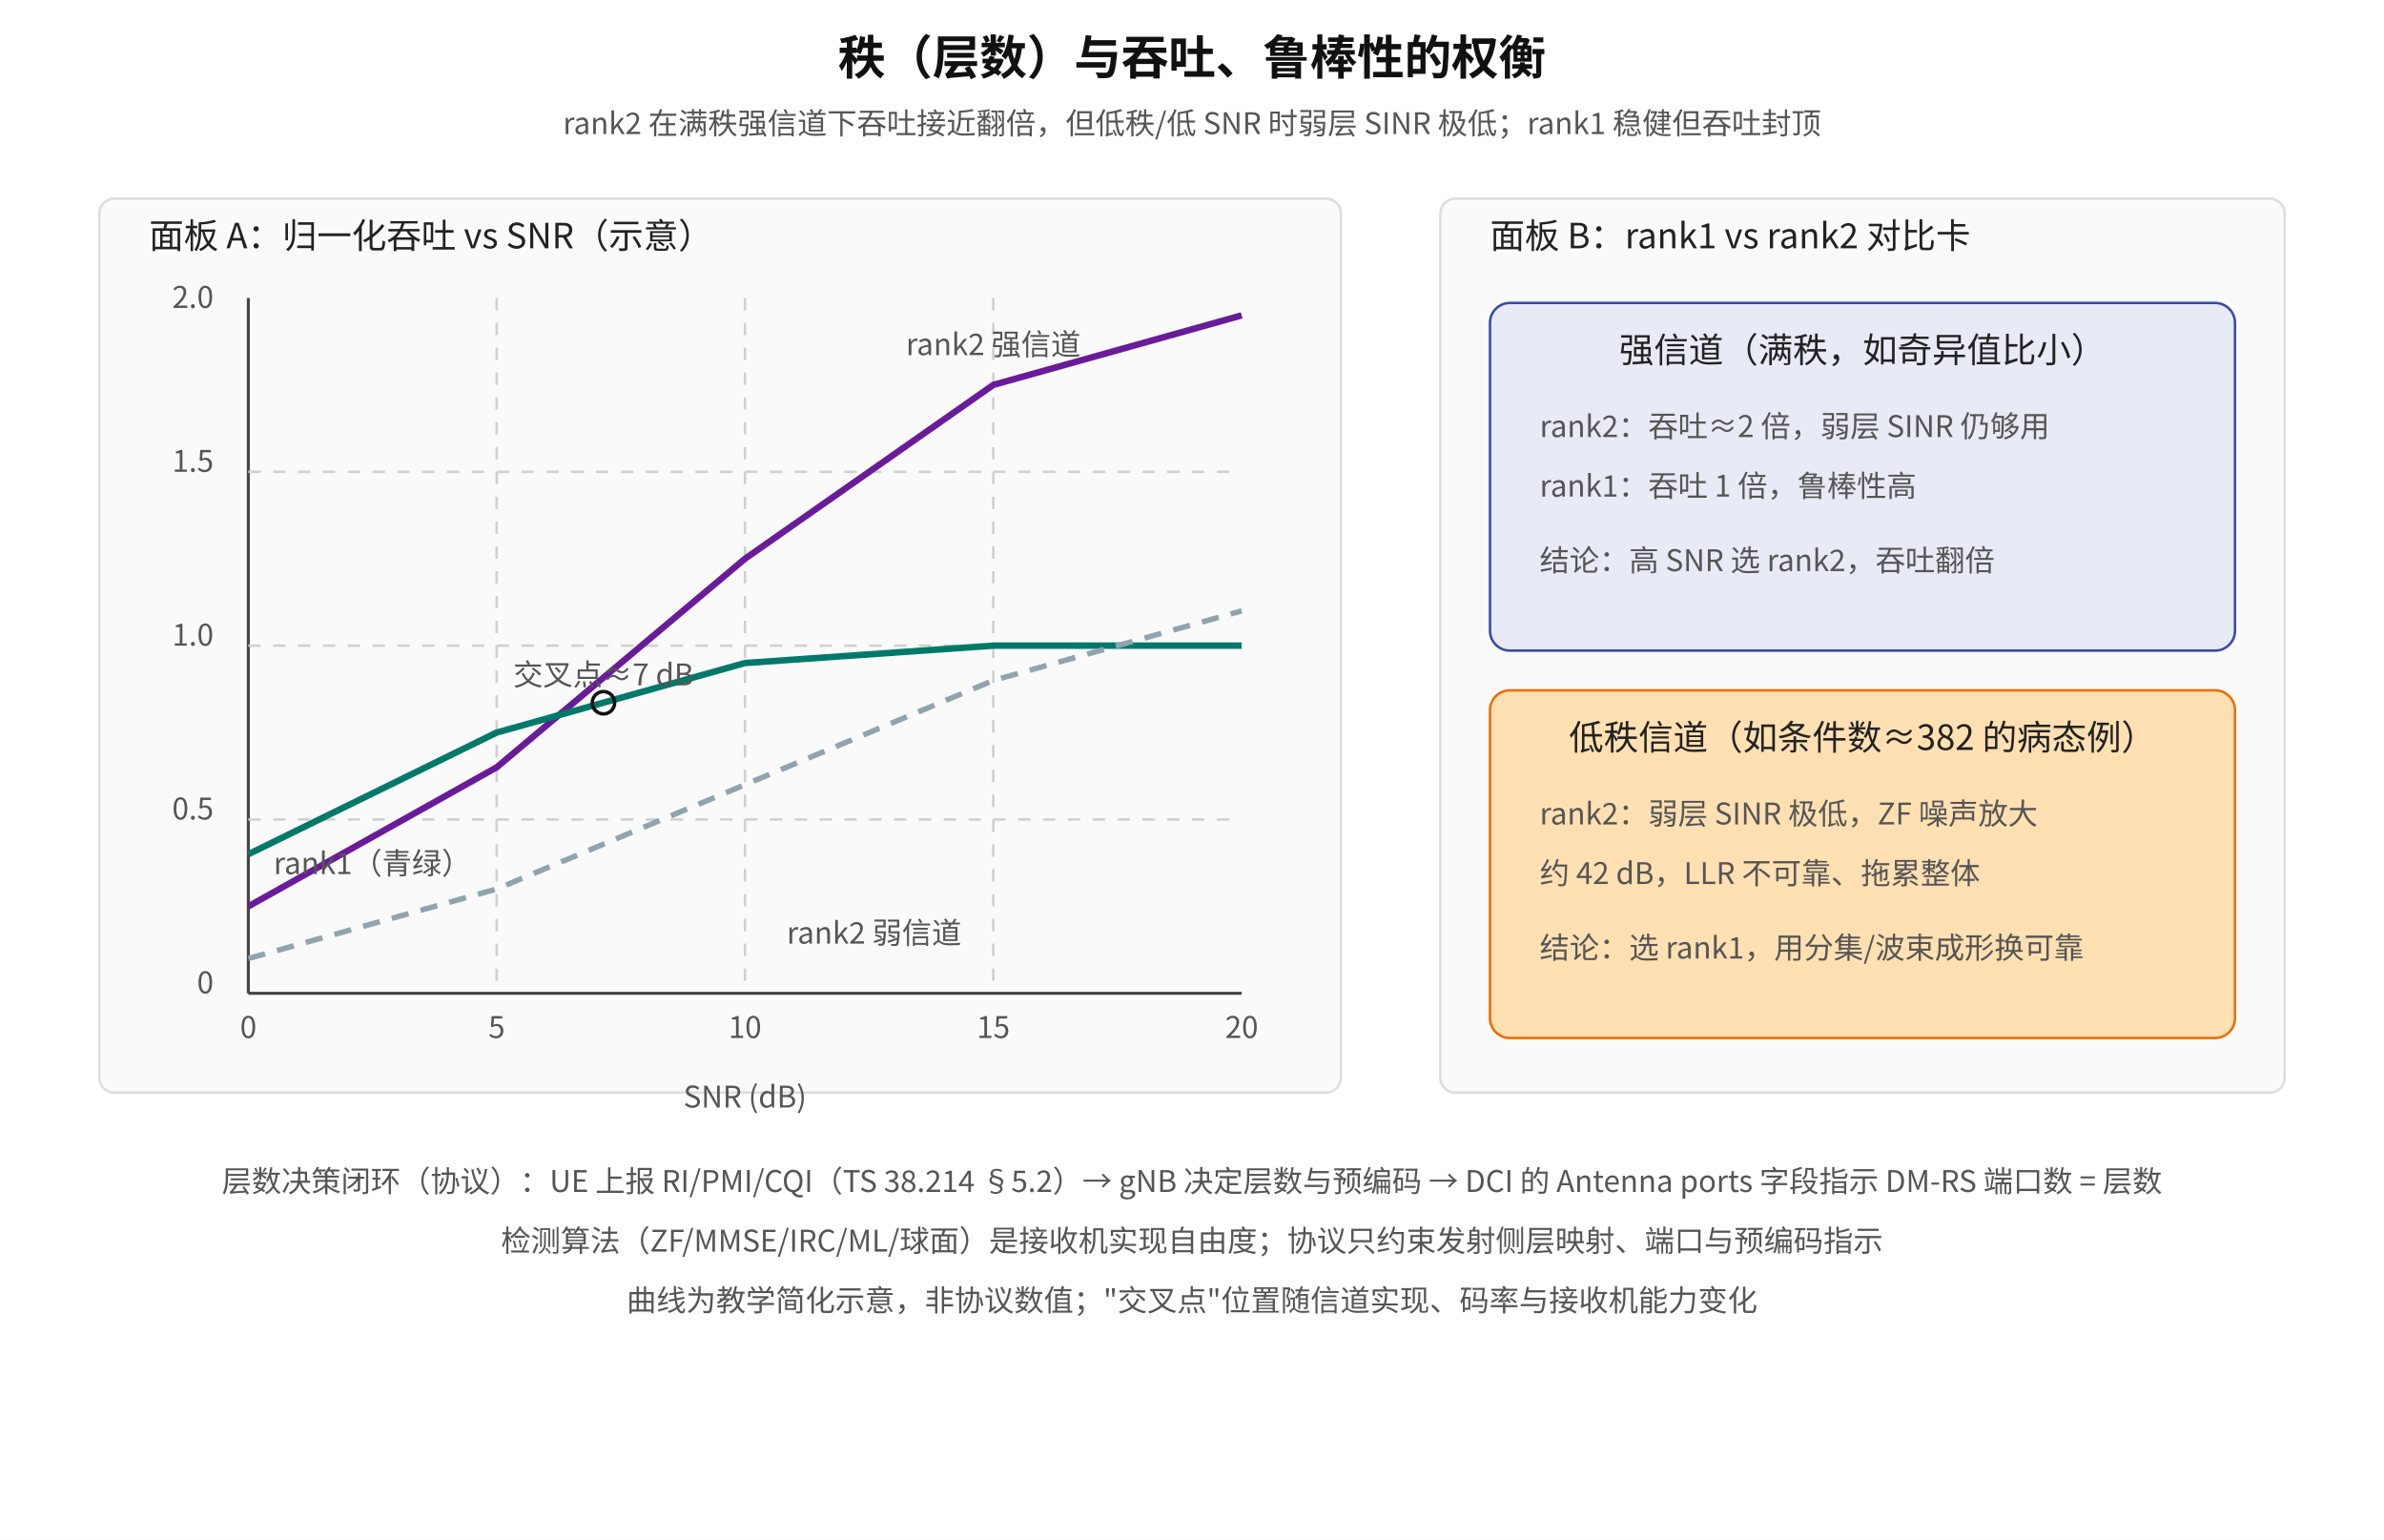
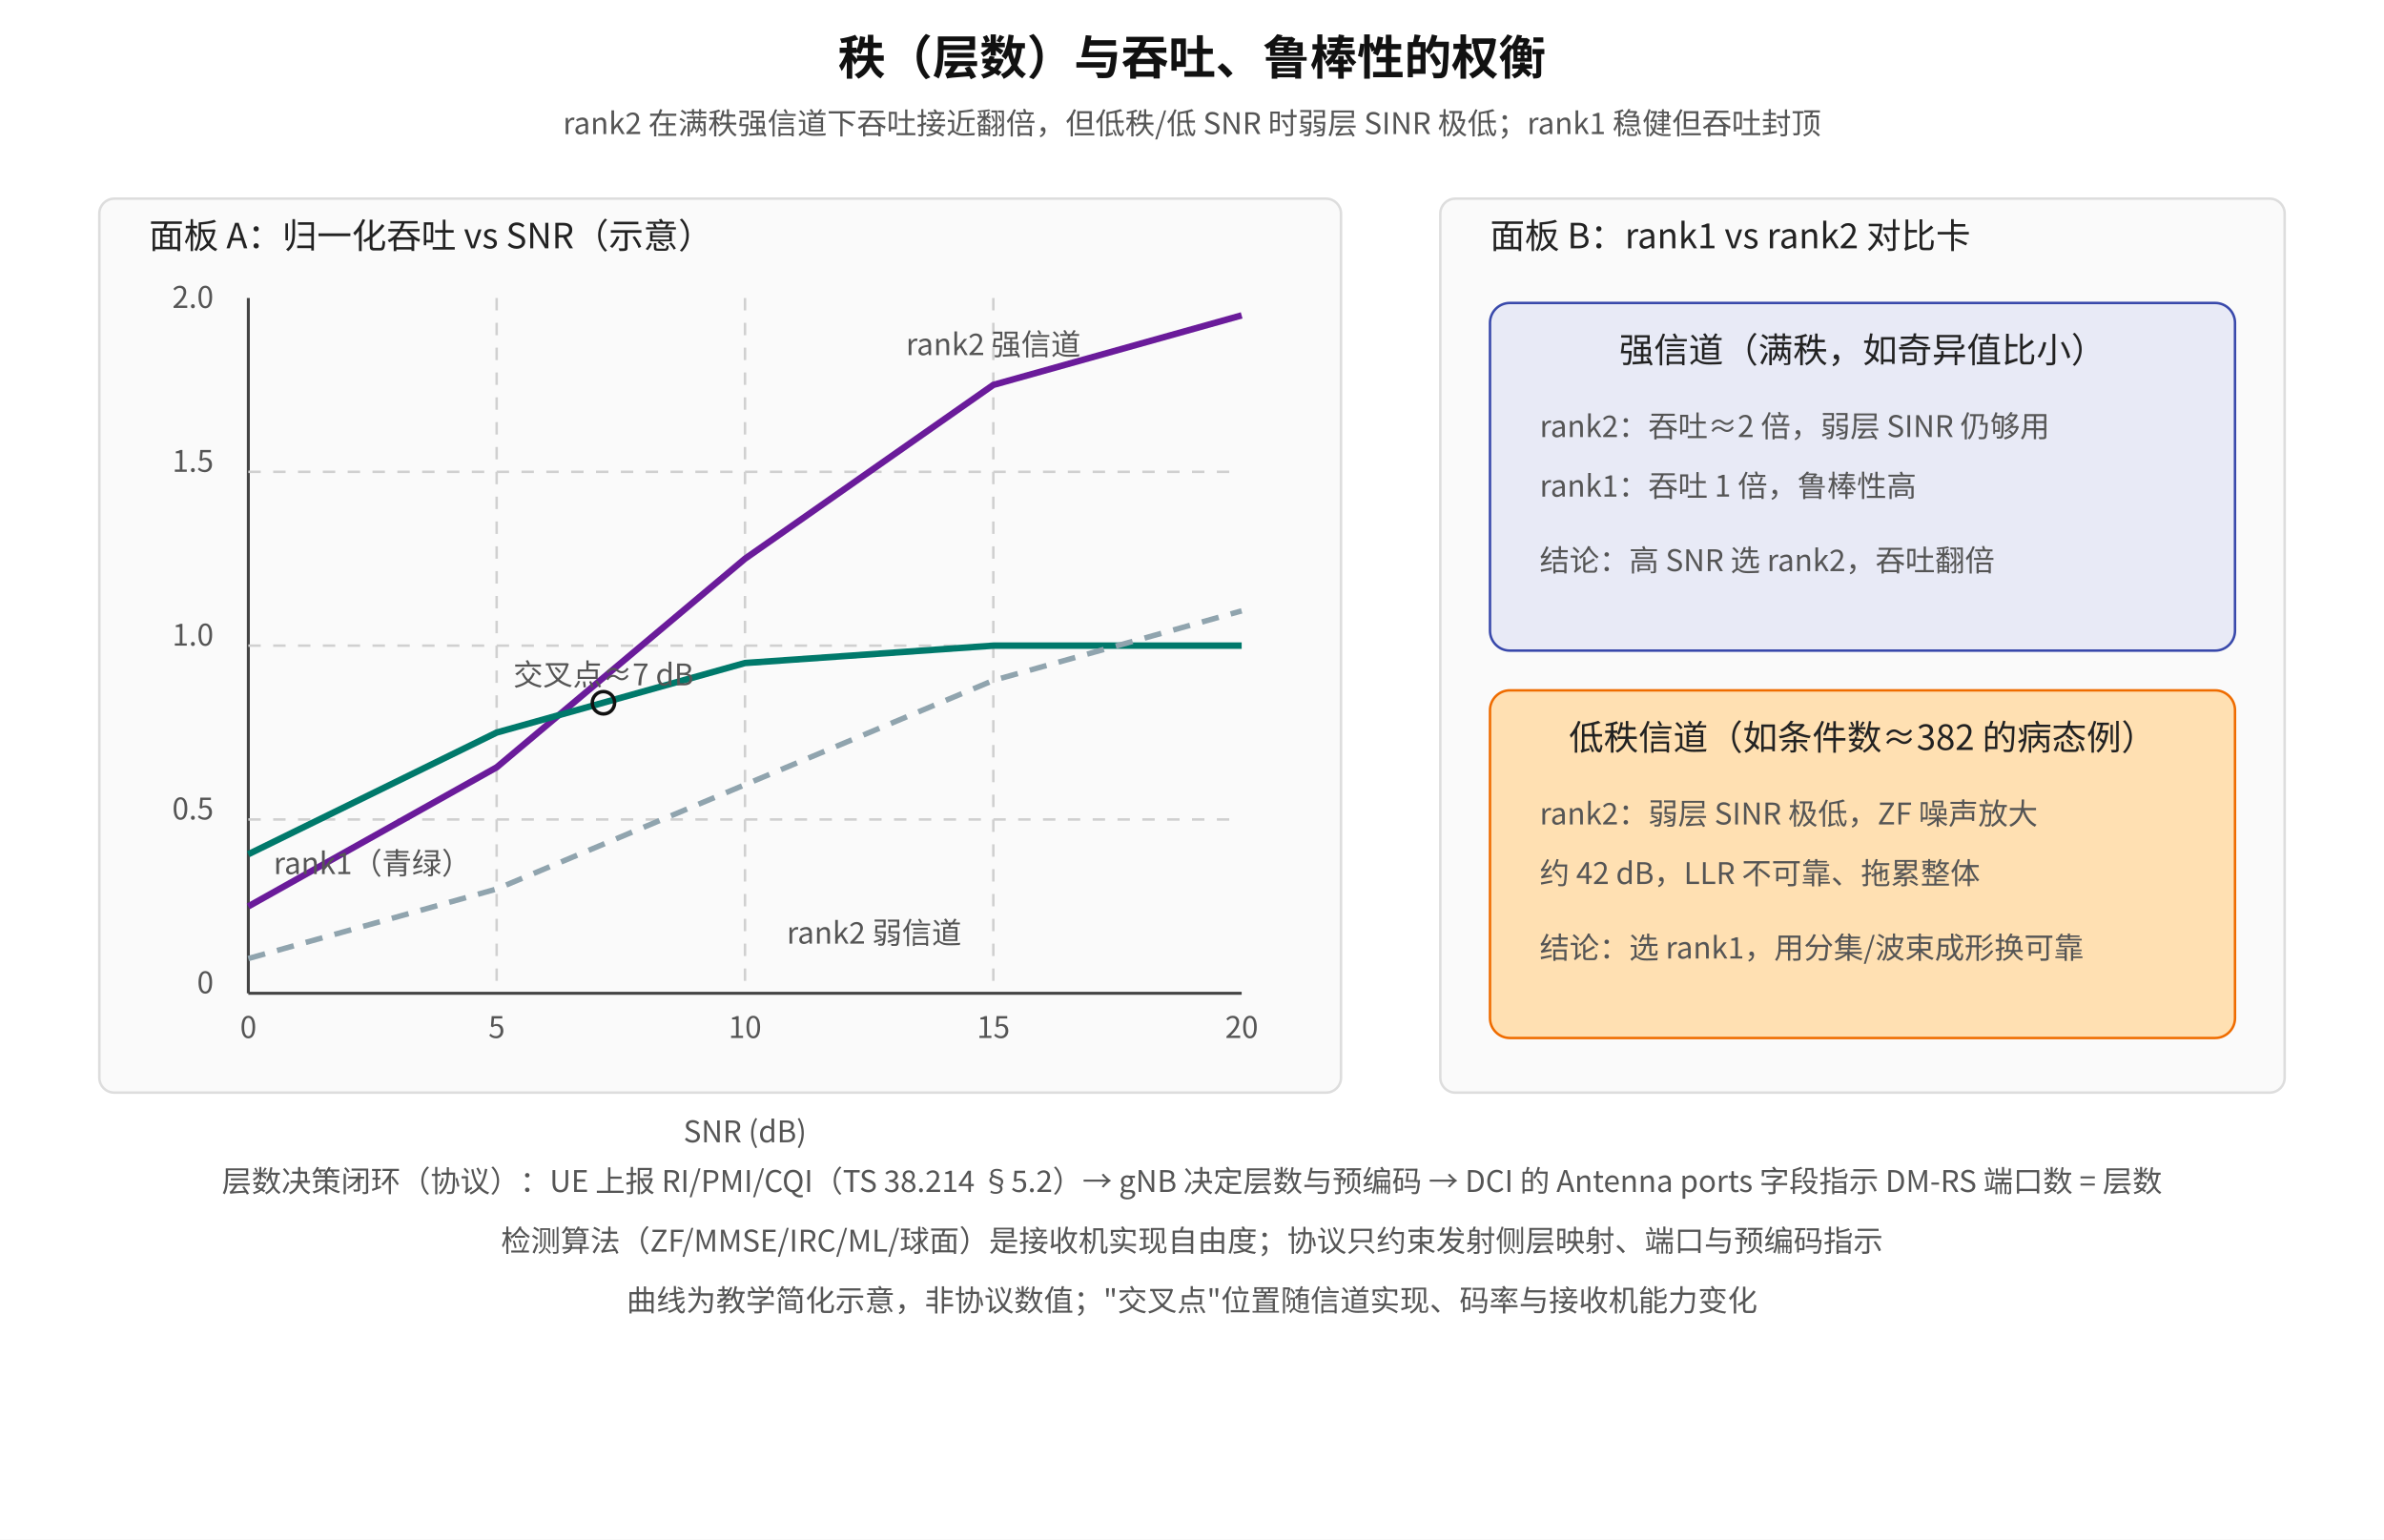
<svg xmlns="http://www.w3.org/2000/svg" viewBox="0 0 960 620" width="960" height="620">
  <rect width="960" height="620" fill="#ffffff" />
  <style>
.title { font-family: "Noto Sans CJK SC", "Droid Sans Fallback", sans-serif; font-size: 19px; font-weight: bold; fill: #111; }
.label { font-family: "Noto Sans CJK SC", "Droid Sans Fallback", sans-serif; font-size: 14px; fill: #222; }
.small { font-family: "Noto Sans CJK SC", "Droid Sans Fallback", sans-serif; font-size: 12px; fill: #555; }
.mono { font-family: monospace; font-size: 13px; fill: #333; }
.axis { stroke: #444; stroke-width: 1.2; }
.grid { stroke: #d0d0d0; stroke-width: 1; stroke-dasharray: 5,5; }
.line_rank2 { stroke: #6A1B9A; stroke-width: 2.6; fill: none; }
.line_rank1 { stroke: #00796B; stroke-width: 2.6; fill: none; }
.line_rank2weak { stroke: #90A4AE; stroke-width: 2.2; fill: none; stroke-dasharray: 7,5; }
.card { rx: 8; }
</style>
  <text x="480" y="30" text-anchor="middle" class="title">秩（层数）与吞吐、鲁棒性的权衡</text>
  <text x="480" y="54" text-anchor="middle" class="small">rank2 在满秩强信道下吞吐接近翻倍，但低秩/低 SNR 时弱层 SINR 极低；rank1 稳健但吞吐封顶</text>
  <rect x="40" y="80" width="500" height="360" fill="#FAFAFA" stroke="#ddd" rx="6" />
  <text x="60" y="100" class="label">面板 A：归一化吞吐 vs SNR（示意）</text>
  <line x1="100" y1="400" x2="500" y2="400" class="axis" />
  <line x1="100" y1="120" x2="100" y2="400" class="axis" />
  <line x1="100" y1="330" x2="500" y2="330" class="grid" />
  <line x1="100" y1="260" x2="500" y2="260" class="grid" />
  <line x1="100" y1="190" x2="500" y2="190" class="grid" />
  <line x1="200" y1="120" x2="200" y2="400" class="grid" />
  <line x1="300" y1="120" x2="300" y2="400" class="grid" />
  <line x1="400" y1="120" x2="400" y2="400" class="grid" />
  <text x="100" y="418" text-anchor="middle" class="small">0</text>
  <text x="200" y="418" text-anchor="middle" class="small">5</text>
  <text x="300" y="418" text-anchor="middle" class="small">10</text>
  <text x="400" y="418" text-anchor="middle" class="small">15</text>
  <text x="500" y="418" text-anchor="middle" class="small">20</text>
-   <text x="300" y="446" text-anchor="middle" class="small">SNR (dB)</text>
+   <text x="300" y="460" text-anchor="middle" class="small">SNR (dB)</text>
  <text x="86" y="400" text-anchor="end" class="small">0</text>
  <text x="86" y="330" text-anchor="end" class="small">0.5</text>
  <text x="86" y="260" text-anchor="end" class="small">1.0</text>
  <text x="86" y="190" text-anchor="end" class="small">1.5</text>
  <text x="86" y="124" text-anchor="end" class="small">2.0</text>
  <path class="line_rank2" d="M100,365 L200,309 L300,225 L400,155 L500,127" />
  <path class="line_rank1" d="M100,344 L200,295 L300,267 L400,260 L500,260" />
  <path class="line_rank2weak" d="M100,386 L200,358 L300,316 L400,274 L500,246" />
  <circle cx="243" cy="283" r="4.5" fill="none" stroke="#111" stroke-width="1.4" />
  <text x="243" y="276" text-anchor="middle" class="small">交叉点≈7 dB</text>
  <text x="150" y="352" text-anchor="middle" class="small">rank1（青绿）</text>
  <text x="400" y="143" text-anchor="middle" class="small" fill="#6A1B9A">rank2 强信道</text>
  <text x="352" y="380" text-anchor="middle" class="small" fill="#78909C">rank2 弱信道</text>
  <rect x="580" y="80" width="340" height="360" fill="#FAFAFA" stroke="#ddd" rx="6" />
  <text x="600" y="100" class="label">面板 B：rank1 vs rank2 对比卡</text>
  <rect x="600" y="122" width="300" height="140" fill="#E8EAF6" stroke="#3949AB" class="card" />
  <text x="750" y="146" text-anchor="middle" class="label" fill="#3949AB">强信道（满秩，如奇异值比小）</text>
  <text x="620" y="176" class="small" fill="#3949AB">rank2：吞吐≈2 倍，弱层 SINR 仍够用</text>
  <text x="620" y="200" class="small" fill="#3949AB">rank1：吞吐 1 倍，鲁棒性高</text>
  <text x="620" y="230" class="small">结论：高 SNR 选 rank2，吞吐翻倍</text>
  <rect x="600" y="278" width="300" height="140" fill="#FFE0B2" stroke="#EF6C00" class="card" />
  <text x="750" y="302" text-anchor="middle" class="label" fill="#E65100">低秩信道（如条件数≈382 的病态例）</text>
  <text x="620" y="332" class="small" fill="#E65100">rank2：弱层 SINR 极低，ZF 噪声放大</text>
  <text x="620" y="356" class="small" fill="#E65100">约 42 dB，LLR 不可靠、拖累整体</text>
  <text x="620" y="386" class="small">结论：选 rank1，用分集/波束成形换可靠</text>
  <text x="480" y="480" text-anchor="middle" class="small">层数决策闭环（协议）：UE 上报 RI/PMI/CQI（TS 38.214 §5.2）→ gNB 决定层数与预编码 → DCI 的 Antenna ports 字段指示 DM-RS 端口数 = 层数</text>
  <text x="480" y="504" text-anchor="middle" class="small">检测算法（ZF/MMSE/IRC/ML/球面）是接收机实现自由度；协议只约束发射侧层映射、端口与预编码指示</text>
  <text x="480" y="528" text-anchor="middle" class="small">曲线为教学简化示意，非协议数值；"交叉点"位置随信道实现、码率与接收机能力变化</text>
</svg>
